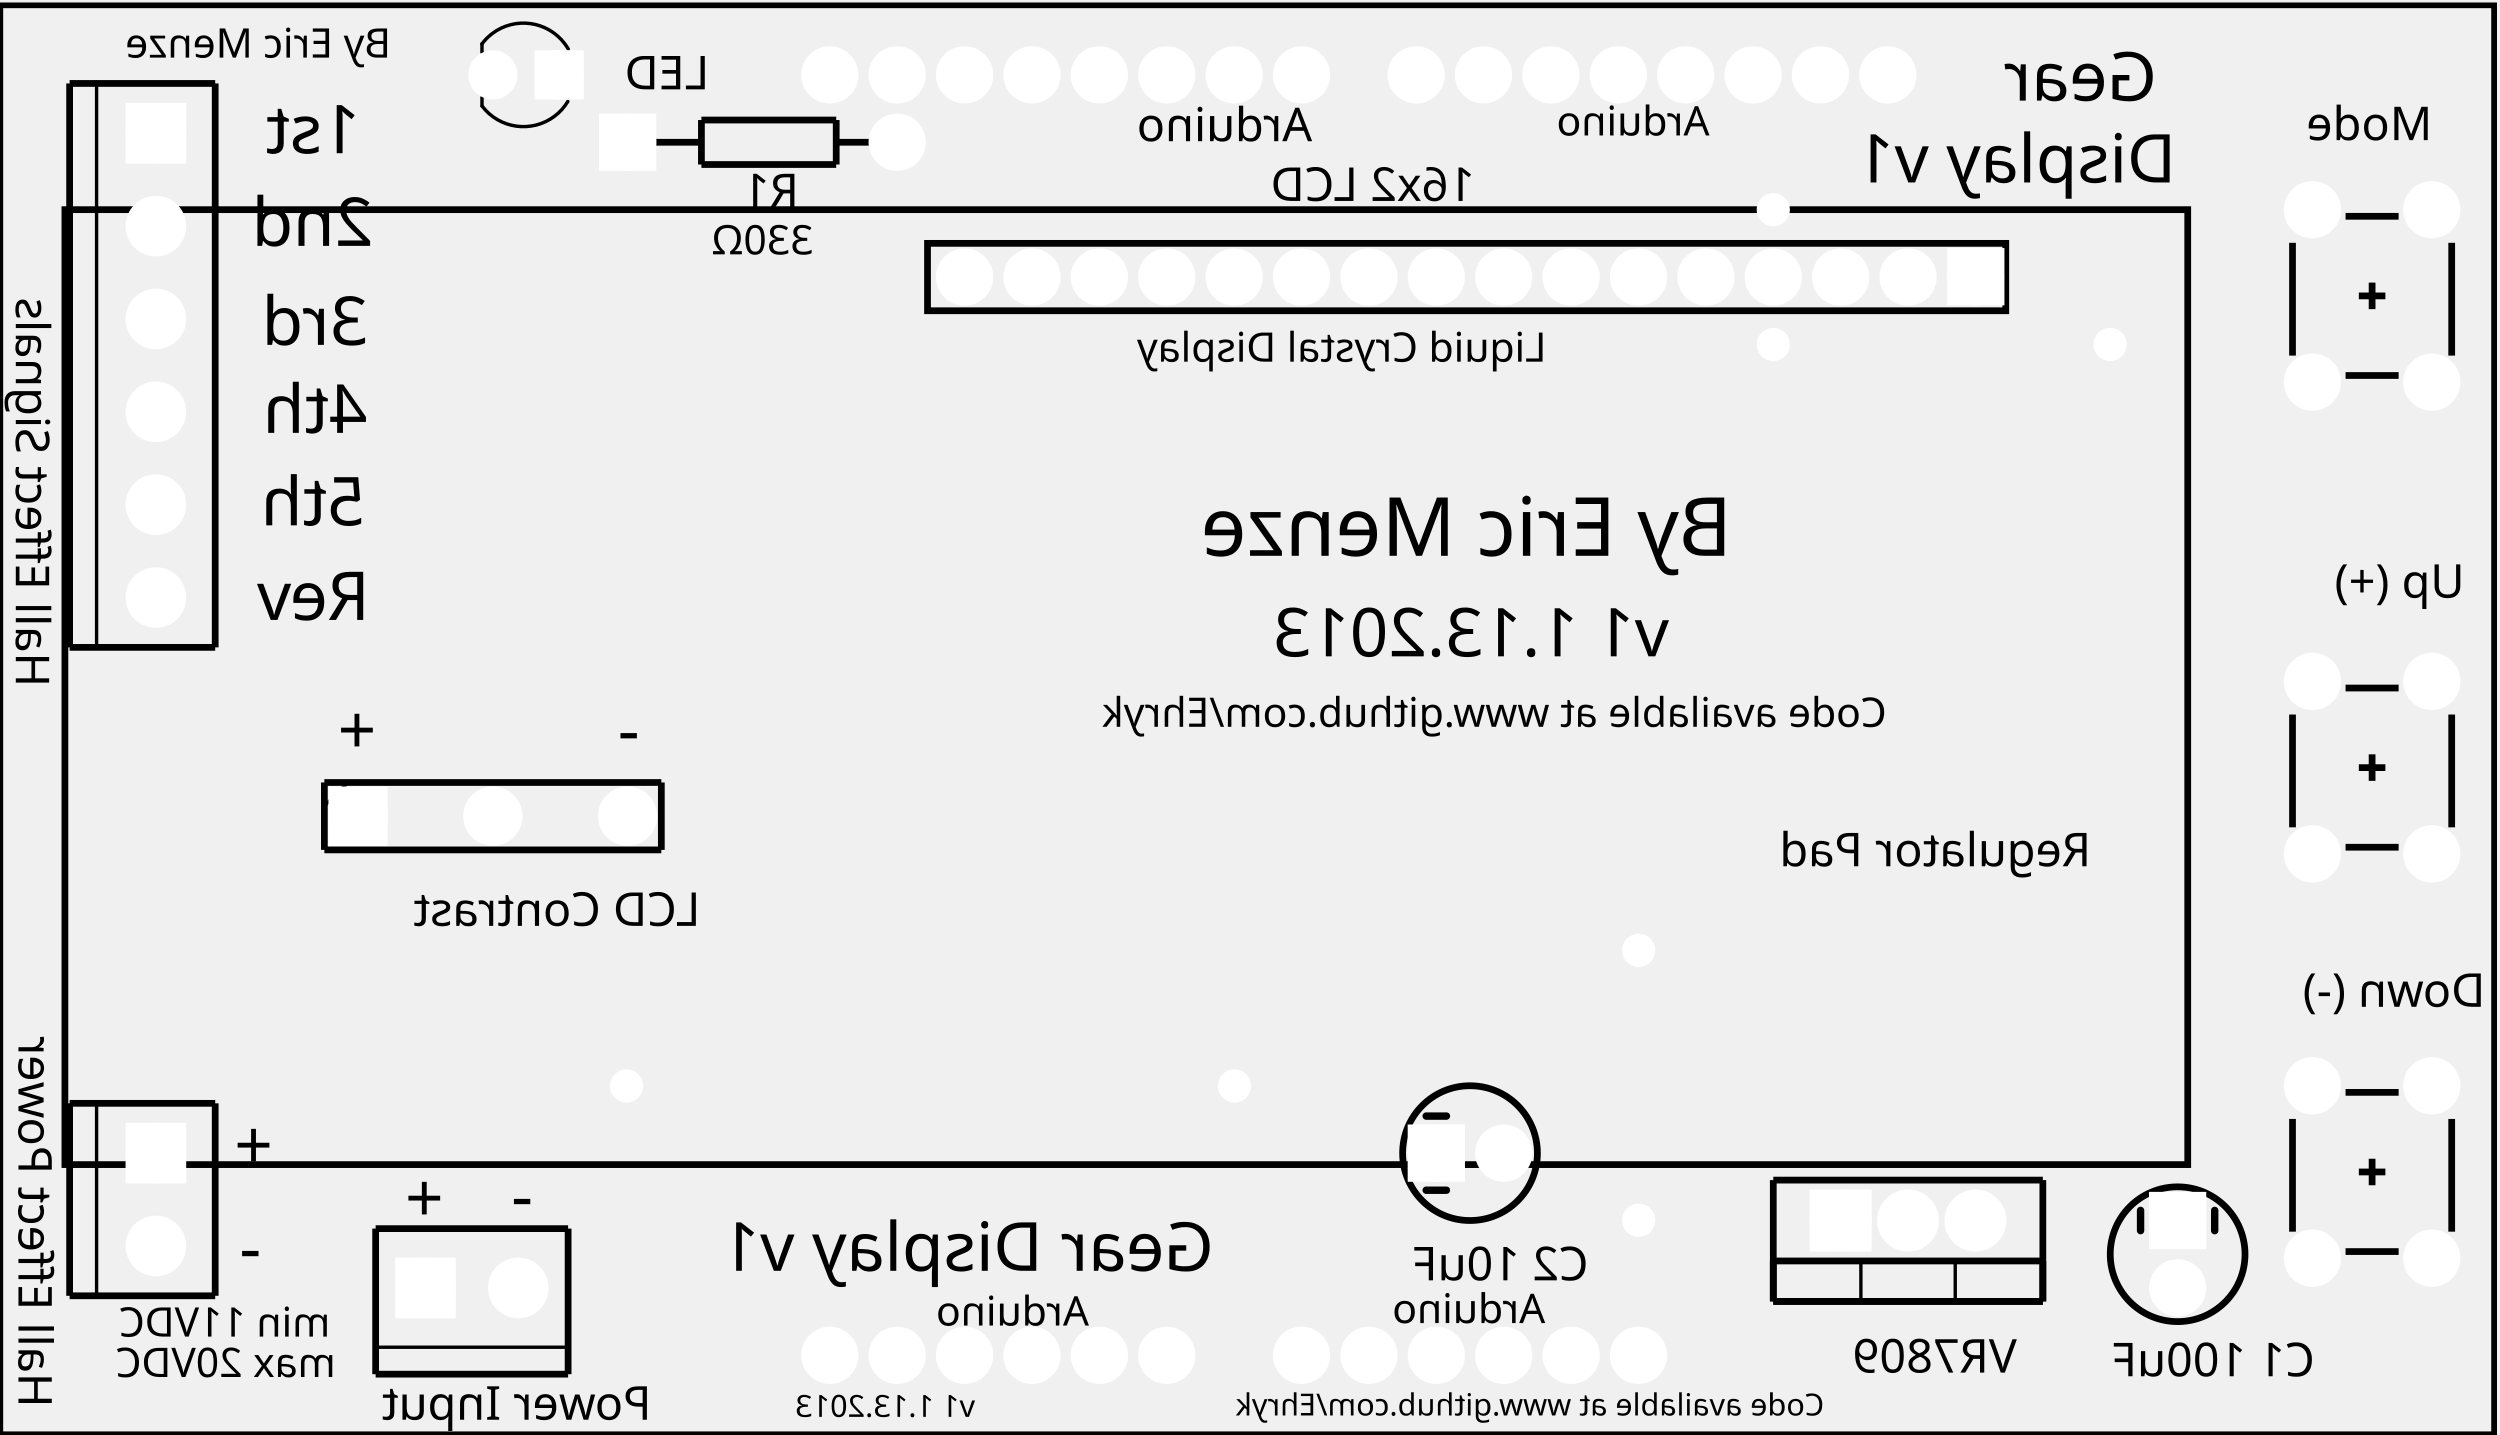
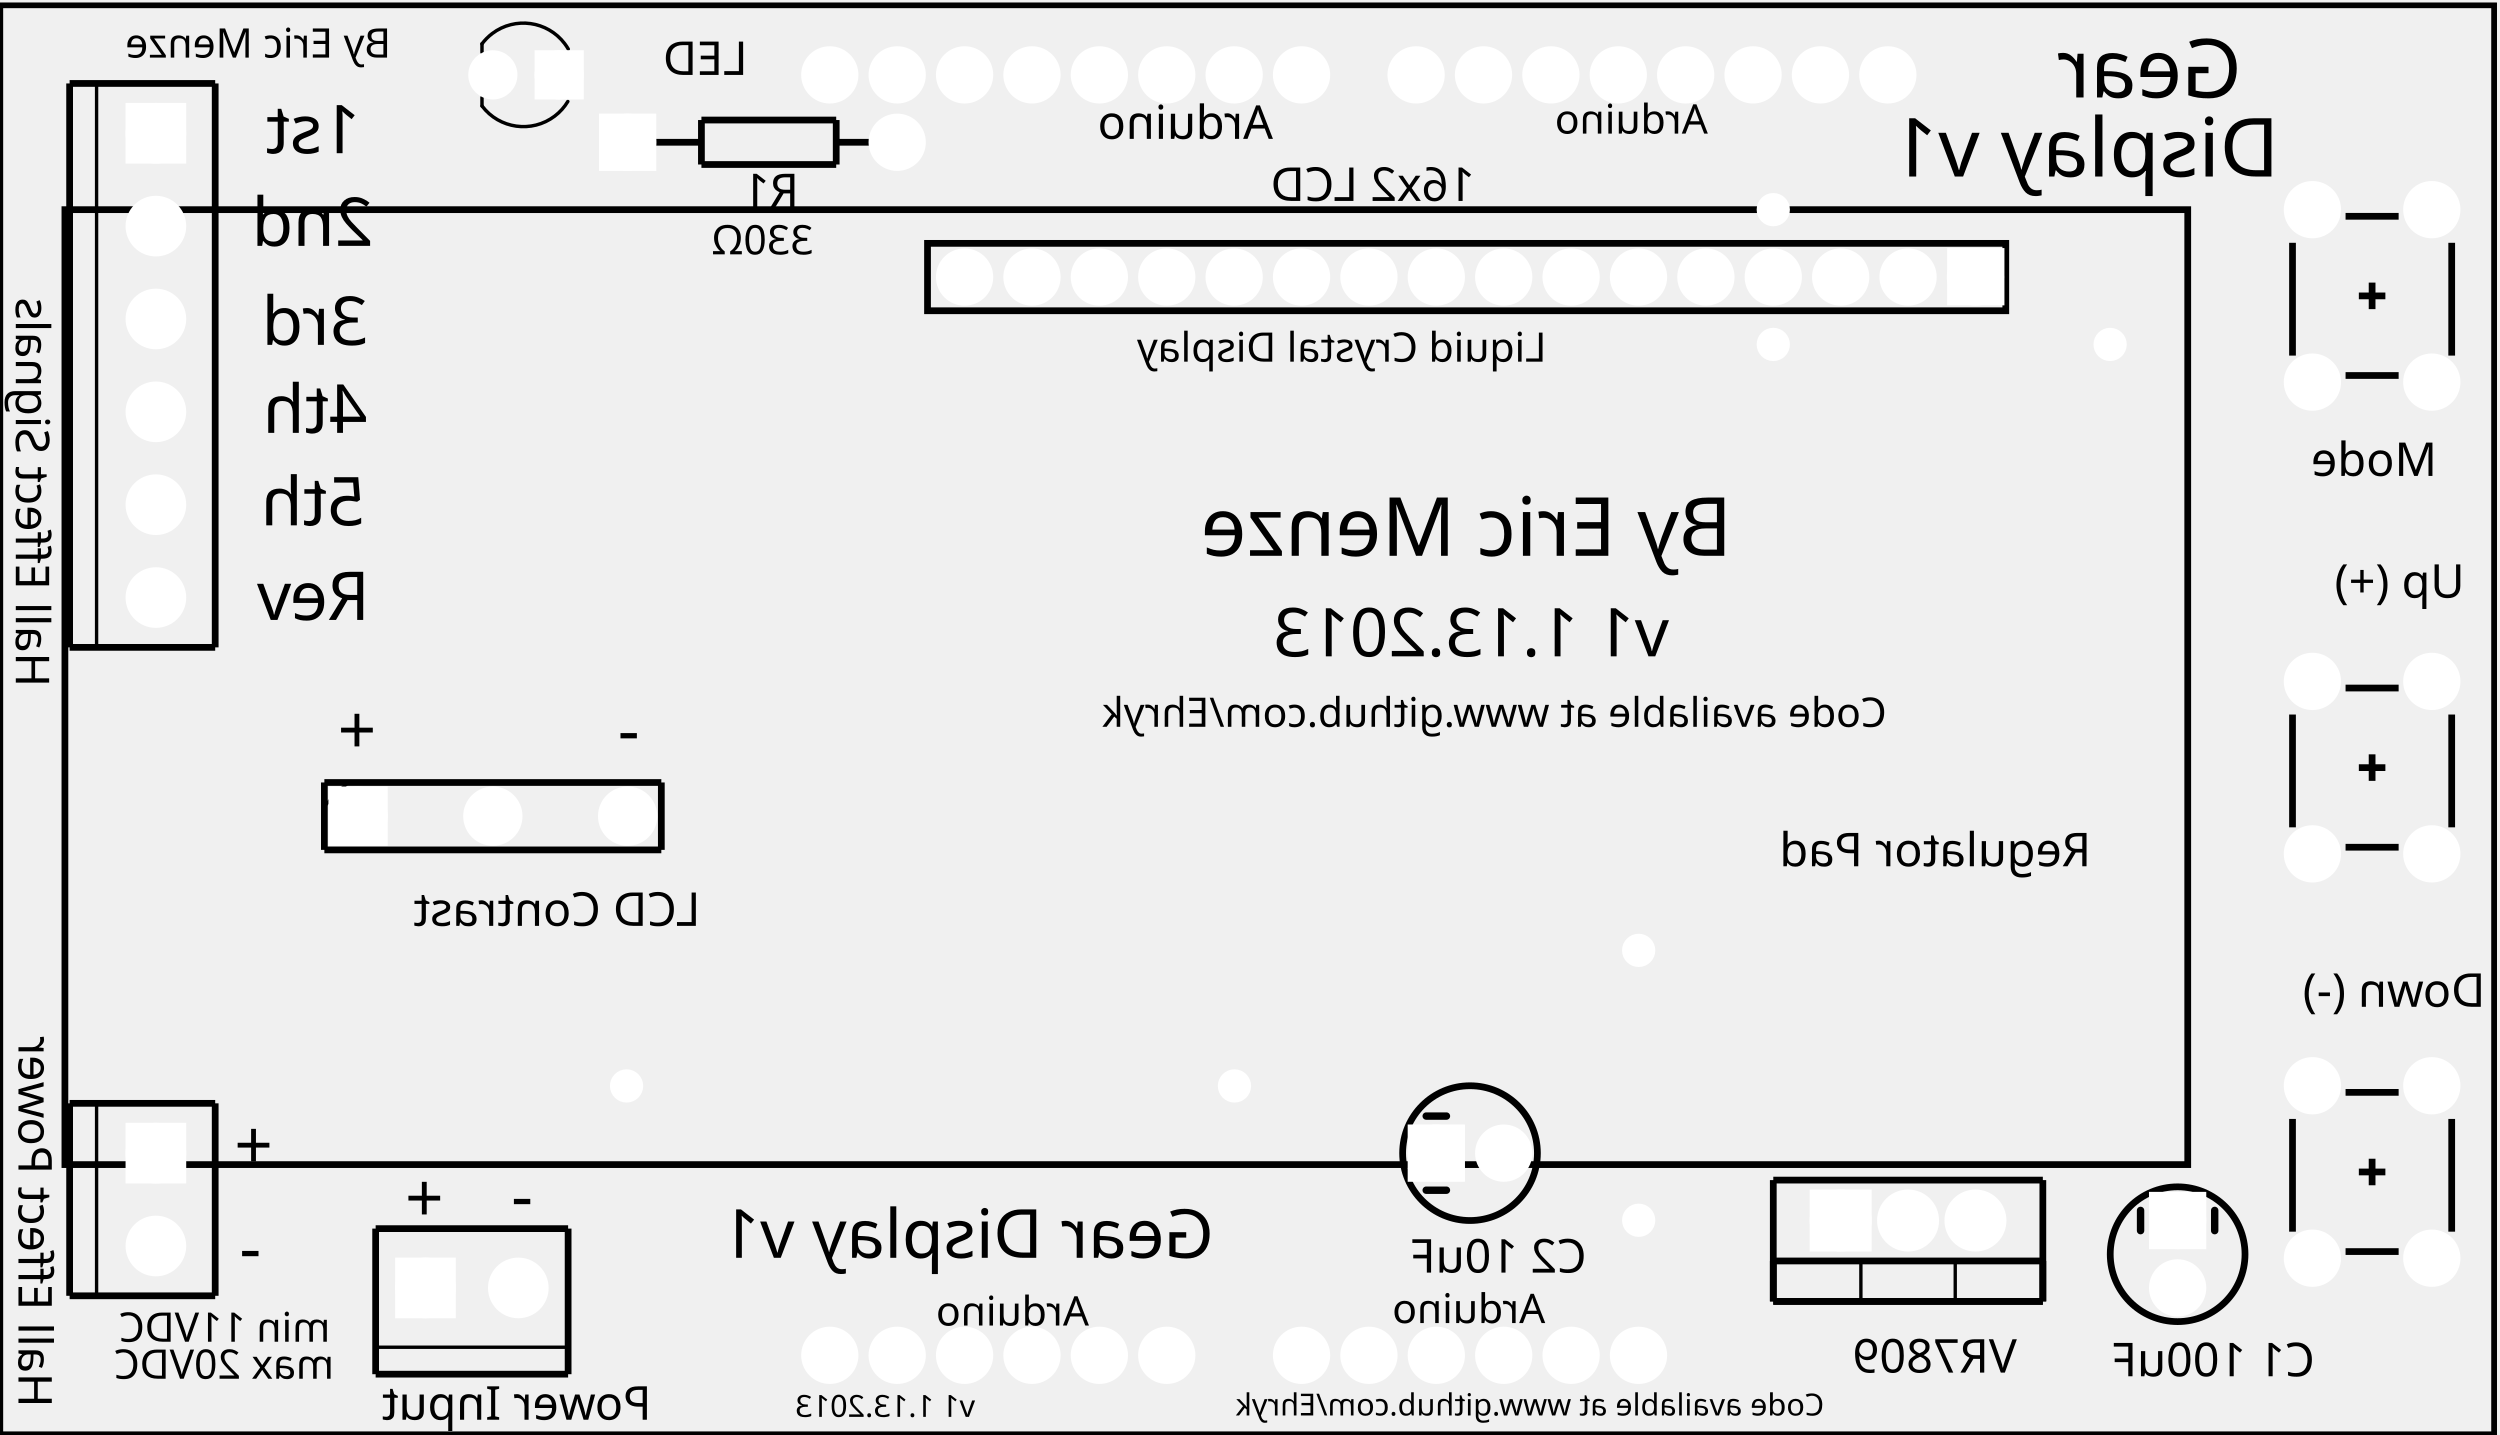
<svg xmlns="http://www.w3.org/2000/svg" width="3.709in" x="0in" version="1.2" y="0in" height="2.128in" viewBox="0 0 267.013 153.244" baseProfile="tiny">
  <g transform="matrix(-1, 0, 0, 1, 267.013, 0)">
    <g partID="12041">
      <g id="silkscreen">
        <rect width="266.437" x="0.576" y="0.576" fill="none" height="152.668" stroke="black" stroke-width="0.576" />
      </g>
    </g>
    <g partID="12040">
      <g id="board">
        <rect width="266.437" x="0.576" y="0.576" fill="none" height="152.668" stroke="black" fill-opacity="0.5" id="boardoutline" stroke-width="0.5" />
      </g>
    </g>
    <g partID="352010">
-       <g transform="translate(15.6552,13.02)">
-         <g id="silkscreen">
-           <text x="36" y="6.48" fill="black" font-family="OCRA" text-anchor="middle" id="label" xml:space="preserve" stroke-width="0" font-size="7.2">Display v1</text>
+       <g transform="translate(0.6464,11.0056)">
+         <g id="silkscreen">
+           <text x="43.61" y="7.85" fill="black" font-family="OCRA" text-anchor="middle" id="label" xml:space="preserve" stroke-width="0" font-size="8.722">Display v1</text>
        </g>
      </g>
    </g>
    <g partID="64252">
      <g transform="translate(22.8461,19.9793)">
        <g transform="matrix(0,1,-1,0,0,0)">
          <g id="silkscreen">
            <line stroke="black" y1="6.389" stroke-width="0.72" x1="20.137" y2="12.059" x2="20.137" />
            <line stroke="black" y1="0.72" stroke-width="0.72" x1="5.964" y2="0.72" x2="18.012" />
            <line stroke="black" y1="17.728" stroke-width="0.72" x1="5.964" y2="17.728" x2="18.012" />
            <line stroke="black" y1="6.389" stroke-width="0.72" x1="3.129" y2="12.059" x2="3.129" />
            <line stroke="black" y1="7.807" stroke-width="0.72" x1="11.633" y2="10.642" x2="11.633" />
            <line stroke="black" y1="9.224" stroke-width="0.72" x1="13.051" y2="9.224" x2="10.216" />
          </g>
        </g>
      </g>
    </g>
    <g partID="64282">
      <g transform="translate(22.8461,113.579)">
        <g transform="matrix(0,1,-1,0,0,0)">
          <g id="silkscreen">
            <line stroke="black" y1="6.389" stroke-width="0.72" x1="20.137" y2="12.059" x2="20.137" />
            <line stroke="black" y1="0.72" stroke-width="0.72" x1="5.964" y2="0.72" x2="18.012" />
            <line stroke="black" y1="17.728" stroke-width="0.72" x1="5.964" y2="17.728" x2="18.012" />
            <line stroke="black" y1="6.389" stroke-width="0.72" x1="3.129" y2="12.059" x2="3.129" />
            <line stroke="black" y1="7.807" stroke-width="0.72" x1="11.633" y2="10.642" x2="11.633" />
            <line stroke="black" y1="9.224" stroke-width="0.72" x1="13.051" y2="9.224" x2="10.216" />
          </g>
        </g>
      </g>
    </g>
    <g partID="64312">
      <g transform="translate(22.8461,70.3793)">
        <g transform="matrix(0,1,-1,0,0,0)">
          <g id="silkscreen">
            <line stroke="black" y1="6.389" stroke-width="0.72" x1="20.137" y2="12.059" x2="20.137" />
            <line stroke="black" y1="0.72" stroke-width="0.72" x1="5.964" y2="0.72" x2="18.012" />
            <line stroke="black" y1="17.728" stroke-width="0.72" x1="5.964" y2="17.728" x2="18.012" />
            <line stroke="black" y1="6.389" stroke-width="0.72" x1="3.129" y2="12.059" x2="3.129" />
            <line stroke="black" y1="7.807" stroke-width="0.72" x1="11.633" y2="10.642" x2="11.633" />
            <line stroke="black" y1="9.224" stroke-width="0.72" x1="13.051" y2="9.224" x2="10.216" />
          </g>
        </g>
      </g>
    </g>
    <g partID="171962">
      <g transform="translate(242.624,7.476)">
        <g id="silkscreen">
          <line stroke="black" id="vertical-left" y1="1.44" stroke-width="0.72" x1="1.44" y2="61.688" x2="1.44" />
          <line stroke="black" id="bottom" y1="61.688" stroke-width="0.72" x1="1.44" y2="61.688" x2="16.992" />
          <line stroke="black" id="vertical-right" y1="61.688" stroke-width="0.72" x1="16.992" y2="1.44" x2="16.992" />
          <line stroke="black" id="top" y1="1.44" stroke-width="0.72" x1="16.992" y2="1.44" x2="1.44" />
          <line stroke="black" id="mid-vertical" y1="61.688" stroke-width="0.36" x1="14.112" y2="1.44" x2="14.112" />
        </g>
      </g>
    </g>
    <g partID="172192">
      <g transform="translate(242.624,116.439)">
        <g id="silkscreen">
          <line stroke="black" id="vertical-left" y1="1.44" stroke-width="0.72" x1="1.44" y2="22.003" x2="1.44" />
          <line stroke="black" id="bottom" y1="22.003" stroke-width="0.72" x1="1.44" y2="22.003" x2="16.992" />
          <line stroke="black" id="vertical-right" y1="22.003" stroke-width="0.72" x1="16.992" y2="1.44" x2="16.992" />
          <line stroke="black" id="top" y1="1.44" stroke-width="0.72" x1="16.992" y2="1.44" x2="1.44" />
          <line stroke="black" id="mid-vertical" y1="22.003" stroke-width="0.36" x1="14.112" y2="1.44" x2="14.112" />
        </g>
      </g>
    </g>
    <g partID="283622">
      <g transform="translate(228.361,129.824)">
        <g transform="matrix(0,1,-1,0,0,0)">
          <g id="silkscreen">
            <line stroke="black" id="vertical-left" y1="1.44" stroke-width="0.72" x1="1.44" y2="22.003" x2="1.44" />
            <line stroke="black" id="bottom" y1="22.003" stroke-width="0.72" x1="1.44" y2="22.003" x2="16.992" />
            <line stroke="black" id="vertical-right" y1="22.003" stroke-width="0.72" x1="16.992" y2="1.44" x2="16.992" />
            <line stroke="black" id="top" y1="1.44" stroke-width="0.72" x1="16.992" y2="1.44" x2="1.44" />
            <line stroke="black" id="mid-vertical" y1="22.003" stroke-width="0.36" x1="14.112" y2="1.44" x2="14.112" />
          </g>
        </g>
      </g>
    </g>
    <g partID="299002">
      <g transform="translate(233.84,82.16)">
        <g transform="matrix(-2.77556e-17,1,-1,-2.77556e-17,0,0)">
          <g id="silkscreen">
            <line stroke="black" y1="1.44" stroke-width="0.72" x1="1.44" y2="37.44" x2="1.44" />
            <line stroke="black" y1="37.44" stroke-width="0.72" x1="1.44" y2="37.44" x2="8.64" />
            <line stroke="black" y1="37.44" stroke-width="0.72" x1="8.64" y2="1.44" x2="8.64" />
            <line stroke="black" y1="1.44" stroke-width="0.72" x1="8.64" y2="1.44" x2="1.44" />
            <line stroke="black" y1="3.96" stroke-width="0.36" x1="1.44" y2="1.44" x2="3.96" />
          </g>
        </g>
      </g>
    </g>
    <g partID="311302">
      <g transform="translate(79.04,144.8)">
        <g transform="matrix(-1,0,0,-1,0,0)">
          <g id="silkscreen">
            <line stroke="black" y1="5.76" stroke-width="0.72" x1="1.44" y2="5.76" x2="30.24" />
            <line stroke="black" y1="5.76" stroke-width="0.72" x1="30.24" y2="18.72" x2="30.24" />
            <line stroke="black" y1="18.72" stroke-width="0.72" x1="30.24" y2="18.72" x2="1.44" />
            <line stroke="black" y1="18.72" stroke-width="0.72" x1="1.44" y2="5.76" x2="1.44" />
            <line stroke="black" y1="5.76" stroke-width="0.72" x1="1.44" y2="5.76" x2="30.24" />
            <line stroke="black" y1="5.76" stroke-width="0.72" x1="30.24" y2="10.08" x2="30.24" />
            <line stroke="black" y1="10.08" stroke-width="0.72" x1="30.24" y2="10.08" x2="1.44" />
            <line stroke="black" y1="10.08" stroke-width="0.72" x1="1.44" y2="5.76" x2="1.44" />
            <line stroke="black" y1="5.76" stroke-width="0.36" x1="10.8" y2="10.08" x2="10.8" />
            <line stroke="black" y1="5.76" stroke-width="0.36" x1="20.88" y2="10.08" x2="20.88" />
          </g>
        </g>
      </g>
    </g>
    <g partID="311322">
      <g transform="translate(41.96,126.44)">
        <g transform="matrix(0,1,-1,0,0,0)">
          <g id="silkscreen">
            <circle fill="none" cx="7.56" cy="7.56" stroke="black" r="7.2" id="circle7" stroke-width="0.72" />
            <path fill="none" stroke="black" stroke-linecap="round" stroke-width="0.792" d="m2.88,3.6,2.16,0" />
            <path fill="none" stroke="black" stroke-linecap="round" stroke-width="0.792" d="m2.88,11.52,2.16,0" />
          </g>
        </g>
      </g>
    </g>
    <g partID="311352">
      <g transform="translate(117.56,130.76)">
        <g transform="matrix(-1,0,0,-1,0,0)">
          <g id="silkscreen">
            <circle fill="none" cx="7.56" cy="7.56" stroke="black" r="7.2" id="circle7" stroke-width="0.72" />
            <path fill="none" stroke="black" stroke-linecap="round" stroke-width="0.792" d="m2.88,3.6,2.16,0" />
            <path fill="none" stroke="black" stroke-linecap="round" stroke-width="0.792" d="m2.88,11.52,2.16,0" />
          </g>
        </g>
      </g>
    </g>
    <g partID="341160">
      <g transform="translate(222.775,59.756)">
        <g id="silkscreen">
          <text x="10.8" y="6.48" fill="black" font-family="OCRA" text-anchor="middle" id="label" xml:space="preserve" stroke-width="0" font-size="7.2">Rev</text>
        </g>
      </g>
    </g>
    <g partID="340950">
      <g transform="translate(218.131,124.07)">
        <g id="silkscreen">
          <text x="3.6" y="6.48" fill="black" font-family="OCRA" text-anchor="middle" id="label" xml:space="preserve" stroke-width="0" font-size="7.2">+</text>
        </g>
      </g>
    </g>
    <g partID="340930">
-       <g transform="translate(223.313,143.195)">
+       <g transform="translate(223.496,143.378)">
        <g id="silkscreen">
          <text x="19.625" y="3.925" fill="black" font-family="OCRA" text-anchor="middle" id="label" xml:space="preserve" stroke-width="0" font-size="4.361">max 20VDC</text>
        </g>
      </g>
    </g>
    <g partID="340900">
-       <g transform="translate(223.426,138.876)">
+       <g transform="translate(223.426,139.425)">
        <g id="silkscreen">
          <text x="19.625" y="3.925" fill="black" font-family="OCRA" text-anchor="middle" id="label" xml:space="preserve" stroke-width="0" font-size="4.361">min 11VDC</text>
        </g>
      </g>
    </g>
    <g partID="340870">
      <g transform="translate(66.7128,63.6472)">
        <g id="silkscreen">
          <text x="43.2" y="6.48" fill="black" font-family="OCRA" text-anchor="middle" id="label" xml:space="preserve" stroke-width="0" font-size="7.2">v1 1.13.2013</text>
        </g>
      </g>
    </g>
    <g partID="340840">
      <g transform="translate(53.6912,51.5264)">
        <g id="silkscreen">
          <text x="56.693" y="7.85" fill="black" font-family="OCRA" text-anchor="middle" id="label" xml:space="preserve" stroke-width="0" font-size="8.722">By Eric Menze</text>
        </g>
      </g>
    </g>
    <g partID="340820">
-       <g transform="translate(30.3504,4.2408)">
-         <g id="silkscreen">
-           <text x="14.457" y="6.506" fill="black" font-family="OCRA" text-anchor="middle" id="label" xml:space="preserve" stroke-width="0" font-size="7.228">Gear</text>
+       <g transform="translate(19.9928,2.5632)">
+         <g id="silkscreen">
+           <text x="17.444" y="7.85" fill="black" font-family="OCRA" text-anchor="middle" id="label" xml:space="preserve" stroke-width="0" font-size="8.722">Gear</text>
        </g>
      </g>
    </g>
    <g partID="340790">
-       <g transform="translate(109.469,129.266)">
+       <g transform="translate(109.469,127.874)">
        <g id="silkscreen">
          <text x="54.213" y="6.506" fill="black" font-family="OCRA" text-anchor="middle" id="label" xml:space="preserve" stroke-width="0" font-size="7.228">Gear Display v1</text>
        </g>
      </g>
    </g>
    <g partID="371182">
      <g transform="translate(217.946,-0.7872)">
        <g transform="matrix(0,1,-1,0,0,0)">
          <g id="silkscreen">
            <path fill="none" stroke="black" stroke-linejoin="round" id="path2820_2_" stroke-linecap="round" stroke-width="0.369" d="M6.027,11.605c-0.196,-0.114,-0.388,-0.24,-0.574,-0.381c-2.437,-1.84,-2.92,-5.309,-1.079,-7.746C4.688,3.064,5.058,2.696,5.473,2.384" />
            <path fill="none" stroke="black" stroke-linejoin="round" id="path2820_1_" stroke-linecap="round" stroke-width="0.369" d="M12.12,2.399c2.436,1.839,2.919,5.308,1.08,7.746c-0.442,0.586,-0.979,1.058,-1.573,1.414" />
            <path fill="none" stroke="black" id="path3707_2_" stroke-linecap="round" stroke-width="0.369" d="M6.387,2.386L5.47,2.386" />
            <path fill="none" stroke="black" id="path3707_1_" stroke-linecap="round" stroke-width="0.369" d="M12.105,2.386l-0.917,0" />
          </g>
        </g>
      </g>
    </g>
    <g partID="372722">
      <g transform="translate(202.7,18.296)">
        <g transform="matrix(-1,0,0,-1,0,0)">
          <g id="silkscreen">
            <line stroke="black" y1="3.096" x1="5.4" y2="3.096" stroke-width="0.72" x2="10.584" />
            <line stroke="black" y1="3.096" x1="24.984" y2="3.096" stroke-width="0.72" x2="28.8" />
            <line stroke="black" y1="0.72" x1="10.584" y2="0.72" stroke-width="0.72" x2="24.984" />
            <line stroke="black" y1="0.72" x1="24.984" y2="5.472" stroke-width="0.72" x2="24.984" />
            <line stroke="black" y1="5.472" x1="24.984" y2="5.472" stroke-width="0.72" x2="10.584" />
            <line stroke="black" y1="5.472" x1="10.584" y2="0.72" stroke-width="0.72" x2="10.584" />
          </g>
        </g>
      </g>
    </g>
    <g partID="341230">
      <g transform="translate(225.326,74.0648)">
        <g id="silkscreen">
          <text x="3.6" y="6.48" fill="black" font-family="OCRA" text-anchor="middle" id="label" xml:space="preserve" stroke-width="0" font-size="7.2">+</text>
        </g>
      </g>
    </g>
    <g partID="341210">
      <g transform="translate(196.29,74.0648)">
        <g id="silkscreen">
          <text x="3.6" y="6.48" fill="black" font-family="OCRA" text-anchor="middle" id="label" xml:space="preserve" stroke-width="0" font-size="7.2">-</text>
        </g>
      </g>
    </g>
    <g partID="341140">
      <g transform="translate(222.799,49.6472)">
        <g id="silkscreen">
          <text x="10.8" y="6.48" fill="black" font-family="OCRA" text-anchor="middle" id="label" xml:space="preserve" stroke-width="0" font-size="7.2">5th</text>
        </g>
      </g>
    </g>
    <g partID="341120">
      <g transform="translate(222.587,39.7736)">
        <g id="silkscreen">
          <text x="10.8" y="6.48" fill="black" font-family="OCRA" text-anchor="middle" id="label" xml:space="preserve" stroke-width="0" font-size="7.2">4th</text>
        </g>
      </g>
    </g>
    <g partID="341100">
      <g transform="translate(222.61,30.3712)">
        <g id="silkscreen">
          <text x="10.8" y="6.48" fill="black" font-family="OCRA" text-anchor="middle" id="label" xml:space="preserve" stroke-width="0" font-size="7.2">3rd</text>
        </g>
      </g>
    </g>
    <g partID="341080">
      <g transform="translate(222.87,19.7912)">
        <g id="silkscreen">
          <text x="10.8" y="6.48" fill="black" font-family="OCRA" text-anchor="middle" id="label" xml:space="preserve" stroke-width="0" font-size="7.2">2nd</text>
        </g>
      </g>
    </g>
    <g partID="341050">
      <g transform="translate(222.804,9.8944)">
        <g id="silkscreen">
          <text x="10.8" y="6.48" fill="black" font-family="OCRA" text-anchor="middle" id="label" xml:space="preserve" stroke-width="0" font-size="7.2">1st</text>
        </g>
      </g>
    </g>
    <g partID="341030">
      <g transform="translate(236.715,129.39)">
        <g id="silkscreen">
          <text x="3.6" y="6.48" fill="black" font-family="OCRA" text-anchor="middle" id="label" xml:space="preserve" stroke-width="0" font-size="7.2">-</text>
        </g>
      </g>
    </g>
    <g partID="341010">
      <g transform="translate(236.375,118.411)">
        <g id="silkscreen">
          <text x="3.6" y="6.48" fill="black" font-family="OCRA" text-anchor="middle" id="label" xml:space="preserve" stroke-width="0" font-size="7.2">+</text>
        </g>
      </g>
    </g>
    <g partID="381140">
      <g transform="translate(176.868,23.252)">
        <g id="silkscreen">
          <text x="8.722" y="3.925" fill="black" font-family="OCRA" text-anchor="middle" id="label" xml:space="preserve" stroke-width="0" font-size="4.361">330Ω</text>
        </g>
      </g>
    </g>
    <g partID="377120">
      <g transform="translate(41.464,148.288)">
        <g id="silkscreen">
          <text x="62.144" y="2.944" fill="black" font-family="OCRA" text-anchor="middle" id="label" xml:space="preserve" stroke-width="0" font-size="3.271">Code available at www.github.com/Ehryk</text>
        </g>
      </g>
    </g>
    <g partID="353870">
      <g transform="translate(94.8712,137.43)">
        <g id="silkscreen">
          <text x="15.264" y="3.925" fill="black" font-family="OCRA" text-anchor="middle" id="label" xml:space="preserve" stroke-width="0" font-size="4.361">Arduino</text>
        </g>
      </g>
    </g>
    <g partID="352100">
      <g transform="translate(24.5488,73.7312)">
        <g id="silkscreen">
          <text x="82.859" y="3.925" fill="black" font-family="OCRA" text-anchor="middle" id="label" xml:space="preserve" stroke-width="0" font-size="4.361">Code available at www.github.com/Ehryk</text>
        </g>
      </g>
    </g>
    <g partID="352040">
      <g transform="translate(211.133,2.2312)">
        <g id="silkscreen">
          <text x="28.346" y="3.925" fill="black" font-family="OCRA" text-anchor="middle" id="label" xml:space="preserve" stroke-width="0" font-size="4.361">By Eric Menze</text>
        </g>
      </g>
    </g>
    <g partID="341180">
      <g transform="translate(143.618,137.697)">
        <g id="silkscreen">
          <text x="15.264" y="3.925" fill="black" font-family="OCRA" text-anchor="middle" id="label" xml:space="preserve" stroke-width="0" font-size="4.361">Arduino</text>
        </g>
      </g>
    </g>
    <g partID="340980">
      <g transform="translate(207.678,123.83)">
        <g id="silkscreen">
          <text x="3.6" y="6.48" fill="black" font-family="OCRA" text-anchor="middle" id="label" xml:space="preserve" stroke-width="0" font-size="7.2">-</text>
        </g>
      </g>
    </g>
    <g partID="382630">
      <g transform="translate(75.7368,34.72)">
        <g id="silkscreen">
          <text x="47.971" y="3.925" fill="black" font-family="OCRA" text-anchor="middle" id="label" xml:space="preserve" stroke-width="0" font-size="4.361">Liquid Crystal Display</text>
        </g>
      </g>
    </g>
+     <g partID="353890">
+       <g transform="translate(77.4992,10.3488)">
+         <g id="silkscreen">
+           <text x="15.264" y="3.925" fill="black" font-family="OCRA" text-anchor="middle" id="label" xml:space="preserve" stroke-width="0" font-size="4.361">Arduino</text>
+         </g>
+       </g>
+     </g>
+     <g partID="405820">
+       <g transform="translate(152.873,148.436)">
+         <g id="silkscreen">
+           <text x="19.625" y="2.944" fill="black" font-family="OCRA" text-anchor="middle" id="label" xml:space="preserve" stroke-width="0" font-size="3.271">v1 1.13.2013</text>
+         </g>
+       </g>
+     </g>
    <g partID="12041">
      <g id="silkscreen">
        <rect width="266.437" x="0.576" y="0.576" fill="none" height="152.668" stroke="black" stroke-width="0.576" />
      </g>
    </g>
-     <g partID="353890">
-       <g transform="translate(77.3176,10.5496)">
-         <g id="silkscreen">
-           <text x="15.264" y="3.925" fill="black" font-family="OCRA" text-anchor="middle" id="label" xml:space="preserve" stroke-width="0" font-size="4.361">Arduino</text>
-         </g>
-       </g>
-     </g>
-     <g partID="405820">
-       <g transform="translate(152.873,148.436)">
-         <g id="silkscreen">
-           <text x="19.625" y="2.944" fill="black" font-family="OCRA" text-anchor="middle" id="label" xml:space="preserve" stroke-width="0" font-size="3.271">v1 1.13.2013</text>
-         </g>
-       </g>
-     </g>
    <g partID="64162">
      <g transform="translate(33.32,22.4)">
        <g id="silkscreen">
          <rect width="226.8" x="0" y="0" fill="none" height="102.024" stroke="black" stroke-width="0.72" />
          <rect width="115.2" x="19.44" y="3.6" fill="none" height="7.2" stroke="black" stroke-width="0.72" />
        </g>
      </g>
    </g>
+     <g partID="461510">
+       <g transform="translate(245.999,61.0168)">
+         <g id="silkscreen">
+           <text x="92.671" y="9.812" fill="black" font-family="OCRA" text-anchor="middle" id="label" xml:space="preserve" stroke-width="0" font-size="10.902">&lt;- 8+ Conductor-&gt;</text>
+         </g>
+       </g>
+     </g>
    <g id="partLabel" partID="64280">
-       <g transform="translate(1.5264,103.814)">
+       <g transform="translate(1.52616,103.814)">
        <g fill="#000000" font-family="'OCRA'" stroke="none" font-style="normal" fill-opacity="1" font-weight="normal" id="silkscreenLabel" font-size="5">
          <text x="0" y="3.75">Down (-)</text>
        </g>
      </g>
    </g>
    <g id="partLabel" partID="64310">
-       <g transform="translate(3.744,60.1112)">
+       <g transform="translate(3.7439,60.1111)">
        <g fill="#000000" font-family="'OCRA'" stroke="none" font-style="normal" fill-opacity="1" font-weight="normal" id="silkscreenLabel" font-size="5">
          <text x="0" y="3.75">Up (+)</text>
        </g>
      </g>
    </g>
    <g id="partLabel" partID="64250">
-       <g transform="translate(7.1968,11.2232)">
+       <g transform="translate(6.69154,47.0969)">
        <g fill="#000000" font-family="'OCRA'" stroke="none" font-style="normal" fill-opacity="1" font-weight="normal" id="silkscreenLabel" font-size="5">
          <text x="0" y="3.75">Mode</text>
        </g>
      </g>
    </g>
    <g id="partLabel" partID="299000">
-       <g transform="translate(192.227,95.168)">
+       <g transform="translate(192.227,95.1678)">
        <g fill="#000000" font-family="'OCRA'" stroke="none" font-style="normal" fill-opacity="1" font-weight="normal" id="silkscreenLabel" font-size="5">
          <text x="0" y="3.75">LCD Contrast</text>
        </g>
      </g>
    </g>
    <g id="partLabel" partID="311320">
      <g transform="translate(19.7424,143.291)">
        <g fill="#000000" font-family="'OCRA'" stroke="none" font-style="normal" fill-opacity="1" font-weight="normal" id="silkscreenLabel" font-size="5">
          <text x="0" y="3.75">C1 100uF</text>
        </g>
      </g>
    </g>
    <g id="partLabel" partID="311300">
      <g transform="translate(51.576,142.895)">
        <g fill="#000000" font-family="'OCRA'" stroke="none" font-style="normal" fill-opacity="1" font-weight="normal" id="silkscreenLabel" font-size="5">
          <text x="0" y="3.75">VR7809</text>
        </g>
      </g>
    </g>
    <g id="partLabel" partID="311350">
-       <g transform="translate(97.3368,133.038)">
+       <g transform="translate(97.5432,132.213)">
        <g fill="#000000" font-family="'OCRA'" stroke="none" font-style="normal" fill-opacity="1" font-weight="normal" id="silkscreenLabel" font-size="5">
          <text x="0" y="3.75">C2 10uF</text>
        </g>
      </g>
    </g>
    <g id="partLabel" partID="328130">
-       <g transform="translate(43.648,88.8)">
+       <g transform="translate(43.6484,88.8)">
        <g fill="#000000" font-family="'OCRA'" stroke="none" font-style="normal" fill-opacity="1" font-weight="normal" id="silkscreenLabel" font-size="5">
          <text x="0" y="3.75">Regulator Pad</text>
        </g>
      </g>
    </g>
    <g id="partLabel" partID="283620">
      <g transform="translate(197.457,147.93)">
        <g fill="#000000" font-family="'OCRA'" stroke="none" font-style="normal" fill-opacity="1" font-weight="normal" id="silkscreenLabel" font-size="5">
          <text x="0" y="3.75">Power Input</text>
        </g>
      </g>
    </g>
    <g id="partLabel" partID="172190">
-       <g transform="translate(261.333,150.38)">
+       <g transform="translate(261.333,150.379)">
        <g transform="matrix(0,-1,1,0,0,0)">
          <g fill="#000000" font-family="'OCRA'" stroke="none" font-style="normal" fill-opacity="1" font-weight="normal" id="silkscreenLabel" font-size="5">
            <text x="0" y="3.75">Hall Effect Power</text>
          </g>
        </g>
      </g>
    </g>
    <g id="partLabel" partID="171960">
-       <g transform="translate(261.617,73.4096)">
+       <g transform="translate(261.617,73.4102)">
        <g transform="matrix(0,-1,1,0,0,0)">
          <g fill="#000000" font-family="'OCRA'" stroke="none" font-style="normal" fill-opacity="1" font-weight="normal" id="silkscreenLabel" font-size="5">
            <text x="0" y="3.75">Hall Effect Signals</text>
          </g>
        </g>
      </g>
    </g>
    <g id="partLabel" partID="372720">
      <g transform="translate(181.698,18.3812)">
        <g fill="#000000" font-family="'OCRA'" stroke="none" font-style="normal" fill-opacity="1" font-weight="normal" id="silkscreenLabel" font-size="5">
          <text x="0" y="3.75">R1</text>
        </g>
      </g>
    </g>
    <g id="partLabel" partID="371180">
-       <g transform="translate(191.272,5.7936)">
+       <g transform="translate(187.176,4.2576)">
        <g fill="#000000" font-family="'OCRA'" stroke="none" font-style="normal" fill-opacity="1" font-weight="normal" id="silkscreenLabel" font-size="5">
          <text x="0" y="3.75">LED</text>
        </g>
      </g>
    </g>
    <g id="partLabel" partID="63840">
-       <g transform="translate(126.87,11.3352)">
+       <g transform="translate(131.055,11.089)">
        <g fill="#000000" font-family="'OCRA'" stroke="none" font-style="normal" fill-opacity="1" font-weight="normal" id="silkscreenLabel" font-size="5">
          <text x="0" y="3.75">Arduino</text>
        </g>
      </g>
    </g>
    <g id="partLabel" partID="64160">
-       <g transform="translate(109.446,17.7144)">
+       <g transform="translate(109.446,17.7143)">
        <g fill="#000000" font-family="'OCRA'" stroke="none" font-style="normal" fill-opacity="1" font-weight="normal" id="silkscreenLabel" font-size="5">
          <text x="0" y="3.75">16x2 LCD</text>
        </g>
      </g>
    </g>
    <g partID="64251">
      <g transform="translate(22.8461,19.9793)">
        <g transform="matrix(0,1,-1,0,0,0)">
          <g id="copper1">
            <g id="copper0">
              <circle fill="white" cx="20.846" cy="15.602" stroke="white" id="connector0pad" r="1.98" stroke-width="2.16" />
              <circle fill="white" cx="2.421" cy="15.602" stroke="white" id="connector1pad" r="1.98" stroke-width="2.16" />
              <circle fill="white" cx="20.846" cy="2.846" stroke="white" id="connector2pad" r="1.98" stroke-width="2.16" />
              <circle fill="white" cx="2.421" cy="2.846" stroke="white" id="connector3pad" r="1.98" stroke-width="2.16" />
            </g>
          </g>
        </g>
      </g>
    </g>
    <g partID="64281">
      <g transform="translate(22.8461,113.579)">
        <g transform="matrix(0,1,-1,0,0,0)">
          <g id="copper1">
            <g id="copper0">
              <circle fill="white" cx="20.846" cy="15.602" stroke="white" id="connector0pad" r="1.98" stroke-width="2.16" />
              <circle fill="white" cx="2.421" cy="15.602" stroke="white" id="connector1pad" r="1.98" stroke-width="2.16" />
              <circle fill="white" cx="20.846" cy="2.846" stroke="white" id="connector2pad" r="1.98" stroke-width="2.16" />
              <circle fill="white" cx="2.421" cy="2.846" stroke="white" id="connector3pad" r="1.98" stroke-width="2.16" />
            </g>
          </g>
        </g>
      </g>
    </g>
    <g partID="64311">
      <g transform="translate(22.8461,70.3793)">
        <g transform="matrix(0,1,-1,0,0,0)">
          <g id="copper1">
            <g id="copper0">
              <circle fill="white" cx="20.846" cy="15.602" stroke="white" id="connector0pad" r="1.98" stroke-width="2.16" />
              <circle fill="white" cx="2.421" cy="15.602" stroke="white" id="connector1pad" r="1.98" stroke-width="2.16" />
              <circle fill="white" cx="20.846" cy="2.846" stroke="white" id="connector2pad" r="1.98" stroke-width="2.16" />
              <circle fill="white" cx="2.421" cy="2.846" stroke="white" id="connector3pad" r="1.98" stroke-width="2.16" />
            </g>
          </g>
        </g>
      </g>
    </g>
    <g partID="171961">
      <g transform="translate(242.624,7.476)">
        <g id="copper1">
          <g id="copper0">
            <rect width="4.32" x="5.616" y="4.601" fill="white" height="4.32" stroke="white" id="square" stroke-width="2.16" />
            <circle fill="white" cx="7.776" cy="6.761" stroke="white" id="connector0pin" r="2.16" stroke-width="2.16" />
            <circle fill="white" cx="7.776" cy="16.682" stroke="white" id="connector1pin" r="2.16" stroke-width="2.16" />
            <circle fill="white" cx="7.776" cy="26.603" stroke="white" id="connector2pin" r="2.16" stroke-width="2.16" />
            <circle fill="white" cx="7.776" cy="36.524" stroke="white" id="connector3pin" r="2.16" stroke-width="2.16" />
            <circle fill="white" cx="7.776" cy="46.446" stroke="white" id="connector4pin" r="2.16" stroke-width="2.16" />
            <circle fill="white" cx="7.776" cy="56.367" stroke="white" id="connector5pin" r="2.16" stroke-width="2.16" />
          </g>
        </g>
      </g>
    </g>
    <g partID="172191">
      <g transform="translate(242.624,116.439)">
        <g id="copper1">
          <g id="copper0">
            <rect width="4.32" x="5.616" y="4.601" fill="white" height="4.32" stroke="white" id="square" stroke-width="2.16" />
            <circle fill="white" cx="7.776" cy="6.761" stroke="white" id="connector0pin" r="2.16" stroke-width="2.16" />
            <circle fill="white" cx="7.776" cy="16.682" stroke="white" id="connector1pin" r="2.16" stroke-width="2.16" />
          </g>
        </g>
      </g>
    </g>
    <g partID="283621">
      <g transform="translate(228.361,129.824)">
        <g transform="matrix(0,1,-1,0,0,0)">
          <g id="copper1">
            <g id="copper0">
              <rect width="4.32" x="5.616" y="4.601" fill="white" height="4.32" stroke="white" id="square" stroke-width="2.16" />
              <circle fill="white" cx="7.776" cy="6.761" stroke="white" id="connector0pin" r="2.16" stroke-width="2.16" />
              <circle fill="white" cx="7.776" cy="16.682" stroke="white" id="connector1pin" r="2.16" stroke-width="2.16" />
            </g>
          </g>
        </g>
      </g>
    </g>
    <g partID="299001">
      <g transform="translate(233.84,82.16)">
        <g transform="matrix(-2.77556e-17,1,-1,-2.77556e-17,0,0)">
          <g id="copper1">
            <g id="copper0">
              <rect width="4.176" x="2.952" y="2.952" fill="white" height="4.176" stroke="white" id="square" stroke-width="2.16" />
              <circle fill="white" cx="5.04" cy="5.04" stroke="white" id="connector0pin" r="2.088" stroke-width="2.16" />
              <circle fill="white" cx="5.04" cy="19.44" stroke="white" id="connector1pin" r="2.088" stroke-width="2.16" />
              <circle fill="white" cx="5.04" cy="33.84" stroke="white" id="connector2pin" r="2.088" stroke-width="2.16" />
            </g>
          </g>
        </g>
      </g>
    </g>
    <g partID="311301">
      <g transform="translate(79.04,144.8)">
        <g transform="matrix(-1,0,0,-1,0,0)">
          <g id="copper1">
            <g id="copper0">
              <rect width="4.464" x="6.408" y="12.168" fill="white" height="4.464" stroke="white" stroke-width="2.16" />
              <circle fill="white" cx="8.64" cy="14.4" stroke="white" id="connector0pad" r="2.232" stroke-width="2.16" />
              <circle fill="white" cx="15.84" cy="14.4" stroke="white" id="connector1pad" r="2.232" stroke-width="2.16" />
              <circle fill="white" cx="23.04" cy="14.4" stroke="white" id="connector2pad" r="2.232" stroke-width="2.16" />
            </g>
          </g>
        </g>
      </g>
    </g>
    <g partID="311321">
      <g transform="translate(41.96,126.44)">
        <g transform="matrix(0,1,-1,0,0,0)">
          <g id="copper1">
            <g id="copper0">
              <rect width="3.96" x="1.98" y="5.58" fill="white" height="3.96" stroke="white" id="rect11" stroke-width="2.16" />
              <circle fill="white" cx="3.96" cy="7.56" stroke="white" r="1.98" id="connector0pin" stroke-width="2.16" />
              <circle fill="white" cx="11.16" cy="7.56" stroke="white" r="1.98" id="connector1pin" stroke-width="2.16" />
            </g>
          </g>
        </g>
      </g>
    </g>
    <g partID="311351">
      <g transform="translate(117.56,130.76)">
        <g transform="matrix(-1,0,0,-1,0,0)">
          <g id="copper1">
            <g id="copper0">
              <rect width="3.96" x="1.98" y="5.58" fill="white" height="3.96" stroke="white" id="rect11" stroke-width="2.16" />
              <circle fill="white" cx="3.96" cy="7.56" stroke="white" r="1.98" id="connector0pin" stroke-width="2.16" />
              <circle fill="white" cx="11.16" cy="7.56" stroke="white" r="1.98" id="connector1pin" stroke-width="2.16" />
            </g>
          </g>
        </g>
      </g>
    </g>
    <g partID="326971">
      <g transform="translate(197.097,113.003)">
        <g id="copper1">
          <circle fill="white" cx="3.017" cy="3.017" stroke="white" r="0.992" id="connector0pin" stroke-width="1.57" />
        </g>
      </g>
    </g>
    <g partID="327051">
      <g transform="translate(132.15,113.003)">
        <g id="copper1">
          <circle fill="white" cx="3.017" cy="3.017" stroke="white" r="0.992" id="connector0pin" stroke-width="1.57" />
        </g>
      </g>
    </g>
    <g partID="330271">
      <g transform="translate(88.9648,98.5208)">
        <g id="copper1">
          <circle fill="white" cx="3.017" cy="3.017" stroke="white" r="0.992" id="connector0pin" stroke-width="1.57" />
        </g>
      </g>
    </g>
    <g partID="330291">
      <g transform="translate(88.9648,127.356)">
        <g id="copper1">
          <circle fill="white" cx="3.017" cy="3.017" stroke="white" r="0.992" id="connector0pin" stroke-width="1.57" />
        </g>
      </g>
    </g>
    <g partID="371181">
      <g transform="translate(217.946,-0.7872)">
        <g transform="matrix(0,1,-1,0,0,0)">
          <g id="copper1">
            <circle fill="white" cx="8.787" cy="10.634" stroke="white" id="connector1pad" r="1.701" stroke-width="1.854" />
            <rect width="3.402" x="7.086" y="8.933" fill="white" height="3.402" stroke="white" stroke-width="1.854" />
            <circle fill="white" cx="8.787" cy="3.546" stroke="white" id="connector0pad" r="1.701" stroke-width="1.854" />
          </g>
        </g>
      </g>
    </g>
    <g partID="372721">
      <g transform="translate(202.7,18.296)">
        <g transform="matrix(-1,0,0,-1,0,0)">
          <g id="copper1">
            <rect width="3.96" x="0.72" y="1.116" fill="white" height="3.96" stroke="white" stroke-width="2.16" />
            <circle fill="white" cx="2.7" cy="3.096" stroke="white" r="1.98" id="connector0pin" stroke-width="2.16" />
            <circle fill="white" cx="31.5" cy="3.096" stroke="white" r="1.98" id="connector1pin" stroke-width="2.16" />
          </g>
        </g>
      </g>
    </g>
    <g partID="399361">
      <g transform="translate(74.5824,19.3824)">
        <g id="copper1">
          <circle fill="white" cx="3.017" cy="3.017" stroke="white" r="0.992" id="connector0pin" stroke-width="1.57" />
        </g>
      </g>
    </g>
    <g partID="399671">
      <g transform="translate(38.596,33.7824)">
        <g id="copper1">
          <circle fill="white" cx="3.017" cy="3.017" stroke="white" r="0.992" id="connector0pin" stroke-width="1.57" />
        </g>
      </g>
    </g>
    <g partID="399691">
      <g transform="translate(74.5824,33.7824)">
        <g id="copper1">
          <circle fill="white" cx="3.017" cy="3.017" stroke="white" r="0.992" id="connector0pin" stroke-width="1.57" />
        </g>
      </g>
    </g>
    <g partID="63841">
      <g transform="translate(62.876,5.516)">
        <g id="copper1">
          <g id="copper0">
            <circle fill="white" cx="2.484" cy="2.484" stroke="white" id="connector0pin" r="1.98" stroke-width="2.16" />
            <circle fill="white" cx="9.684" cy="2.484" stroke="white" id="connector1pin" r="1.98" stroke-width="2.16" />
            <circle fill="white" cx="16.884" cy="2.484" stroke="white" id="connector2pin" r="1.98" stroke-width="2.16" />
            <circle fill="white" cx="24.084" cy="2.484" stroke="white" id="connector3pin" r="1.98" stroke-width="2.16" />
            <circle fill="white" cx="31.284" cy="2.484" stroke="white" id="connector4pin" r="1.98" stroke-width="2.16" />
            <circle fill="white" cx="38.484" cy="2.484" stroke="white" id="connector5pin" r="1.98" stroke-width="2.16" />
            <circle fill="white" cx="45.684" cy="2.484" stroke="white" id="connector6pin" r="1.98" stroke-width="2.16" />
            <circle fill="white" cx="52.884" cy="2.484" stroke="white" id="connector7pin" r="1.98" stroke-width="2.16" />
            <circle fill="white" cx="65.124" cy="2.484" stroke="white" id="connector8pin" r="1.98" stroke-width="2.16" />
            <circle fill="white" cx="72.324" cy="2.484" stroke="white" id="connector9pin" r="1.98" stroke-width="2.16" />
            <circle fill="white" cx="79.524" cy="2.484" stroke="white" id="connector10pin" r="1.98" stroke-width="2.16" />
            <circle fill="white" cx="86.724" cy="2.484" stroke="white" id="connector11pin" r="1.98" stroke-width="2.16" />
            <circle fill="white" cx="93.924" cy="2.484" stroke="white" id="connector12pin" r="1.98" stroke-width="2.16" />
            <circle fill="white" cx="101.124" cy="2.484" stroke="white" id="connector13pin" r="1.98" stroke-width="2.16" />
            <circle fill="white" cx="108.324" cy="2.484" stroke="white" id="connector14pin" r="1.98" stroke-width="2.16" />
            <circle fill="white" cx="115.524" cy="2.484" stroke="white" id="connector15pin" r="1.98" stroke-width="2.16" />
            <circle fill="white" cx="29.124" cy="139.284" stroke="white" id="connector16pin" r="1.98" stroke-width="2.16" />
            <circle fill="white" cx="36.324" cy="139.284" stroke="white" id="connector17pin" r="1.98" stroke-width="2.16" />
            <circle fill="white" cx="43.524" cy="139.284" stroke="white" id="connector18pin" r="1.98" stroke-width="2.16" />
            <circle fill="white" cx="50.724" cy="139.284" stroke="white" id="connector19pin" r="1.98" stroke-width="2.16" />
            <circle fill="white" cx="57.924" cy="139.284" stroke="white" id="connector20pin" r="1.98" stroke-width="2.16" />
            <circle fill="white" cx="65.124" cy="139.284" stroke="white" id="connector21pin" r="1.98" stroke-width="2.16" />
            <circle fill="white" cx="79.524" cy="139.284" stroke="white" id="connector22pin" r="1.98" stroke-width="2.16" />
            <circle fill="white" cx="86.724" cy="139.284" stroke="white" id="connector23pin" r="1.98" stroke-width="2.16" />
            <circle fill="white" cx="93.924" cy="139.284" stroke="white" id="connector24pin" r="1.98" stroke-width="2.16" />
            <circle fill="white" cx="101.124" cy="139.284" stroke="white" id="connector25pin" r="1.98" stroke-width="2.16" />
            <circle fill="white" cx="108.324" cy="139.284" stroke="white" id="connector26pin" r="1.98" stroke-width="2.16" />
            <circle fill="white" cx="115.524" cy="139.284" stroke="white" id="connector27pin" r="1.98" stroke-width="2.16" />
          </g>
        </g>
      </g>
    </g>
    <g partID="64161">
      <g transform="translate(33.32,22.4)">
        <g id="copper1">
          <g id="copper0">
            <rect width="3.96" x="20.664" y="5.184" fill="white" height="3.96" stroke="white" stroke-width="2.16" />
            <circle fill="white" cx="22.68" cy="7.2" stroke="white" id="connector0pin" r="1.98" stroke-width="2.16" />
            <circle fill="white" cx="29.88" cy="7.2" stroke="white" id="connector1pin" r="1.98" stroke-width="2.16" />
            <circle fill="white" cx="37.08" cy="7.2" stroke="white" id="connector2pin" r="1.98" stroke-width="2.16" />
            <circle fill="white" cx="44.28" cy="7.2" stroke="white" id="connector3pin" r="1.98" stroke-width="2.16" />
            <circle fill="white" cx="51.48" cy="7.2" stroke="white" id="connector4pin" r="1.98" stroke-width="2.16" />
            <circle fill="white" cx="58.68" cy="7.2" stroke="white" id="connector5pin" r="1.98" stroke-width="2.16" />
            <circle fill="white" cx="65.88" cy="7.2" stroke="white" id="connector6pin" r="1.98" stroke-width="2.16" />
            <circle fill="white" cx="73.08" cy="7.2" stroke="white" id="connector7pin" r="1.98" stroke-width="2.16" />
            <circle fill="white" cx="80.28" cy="7.2" stroke="white" id="connector8pin" r="1.98" stroke-width="2.16" />
            <circle fill="white" cx="87.48" cy="7.2" stroke="white" id="connector9pin" r="1.98" stroke-width="2.16" />
            <circle fill="white" cx="94.68" cy="7.2" stroke="white" id="connector10pin" r="1.98" stroke-width="2.16" />
            <circle fill="white" cx="101.88" cy="7.2" stroke="white" id="connector11pin" r="1.98" stroke-width="2.16" />
            <circle fill="white" cx="109.08" cy="7.2" stroke="white" id="connector12pin" r="1.98" stroke-width="2.16" />
            <circle fill="white" cx="116.28" cy="7.2" stroke="white" id="connector13pin" r="1.98" stroke-width="2.16" />
            <circle fill="white" cx="123.48" cy="7.2" stroke="white" id="connector14pin" r="1.98" stroke-width="2.16" />
            <circle fill="white" cx="130.68" cy="7.2" stroke="white" id="connector15pin" r="1.98" stroke-width="2.16" />
          </g>
        </g>
      </g>
    </g>
  </g>
</svg>
